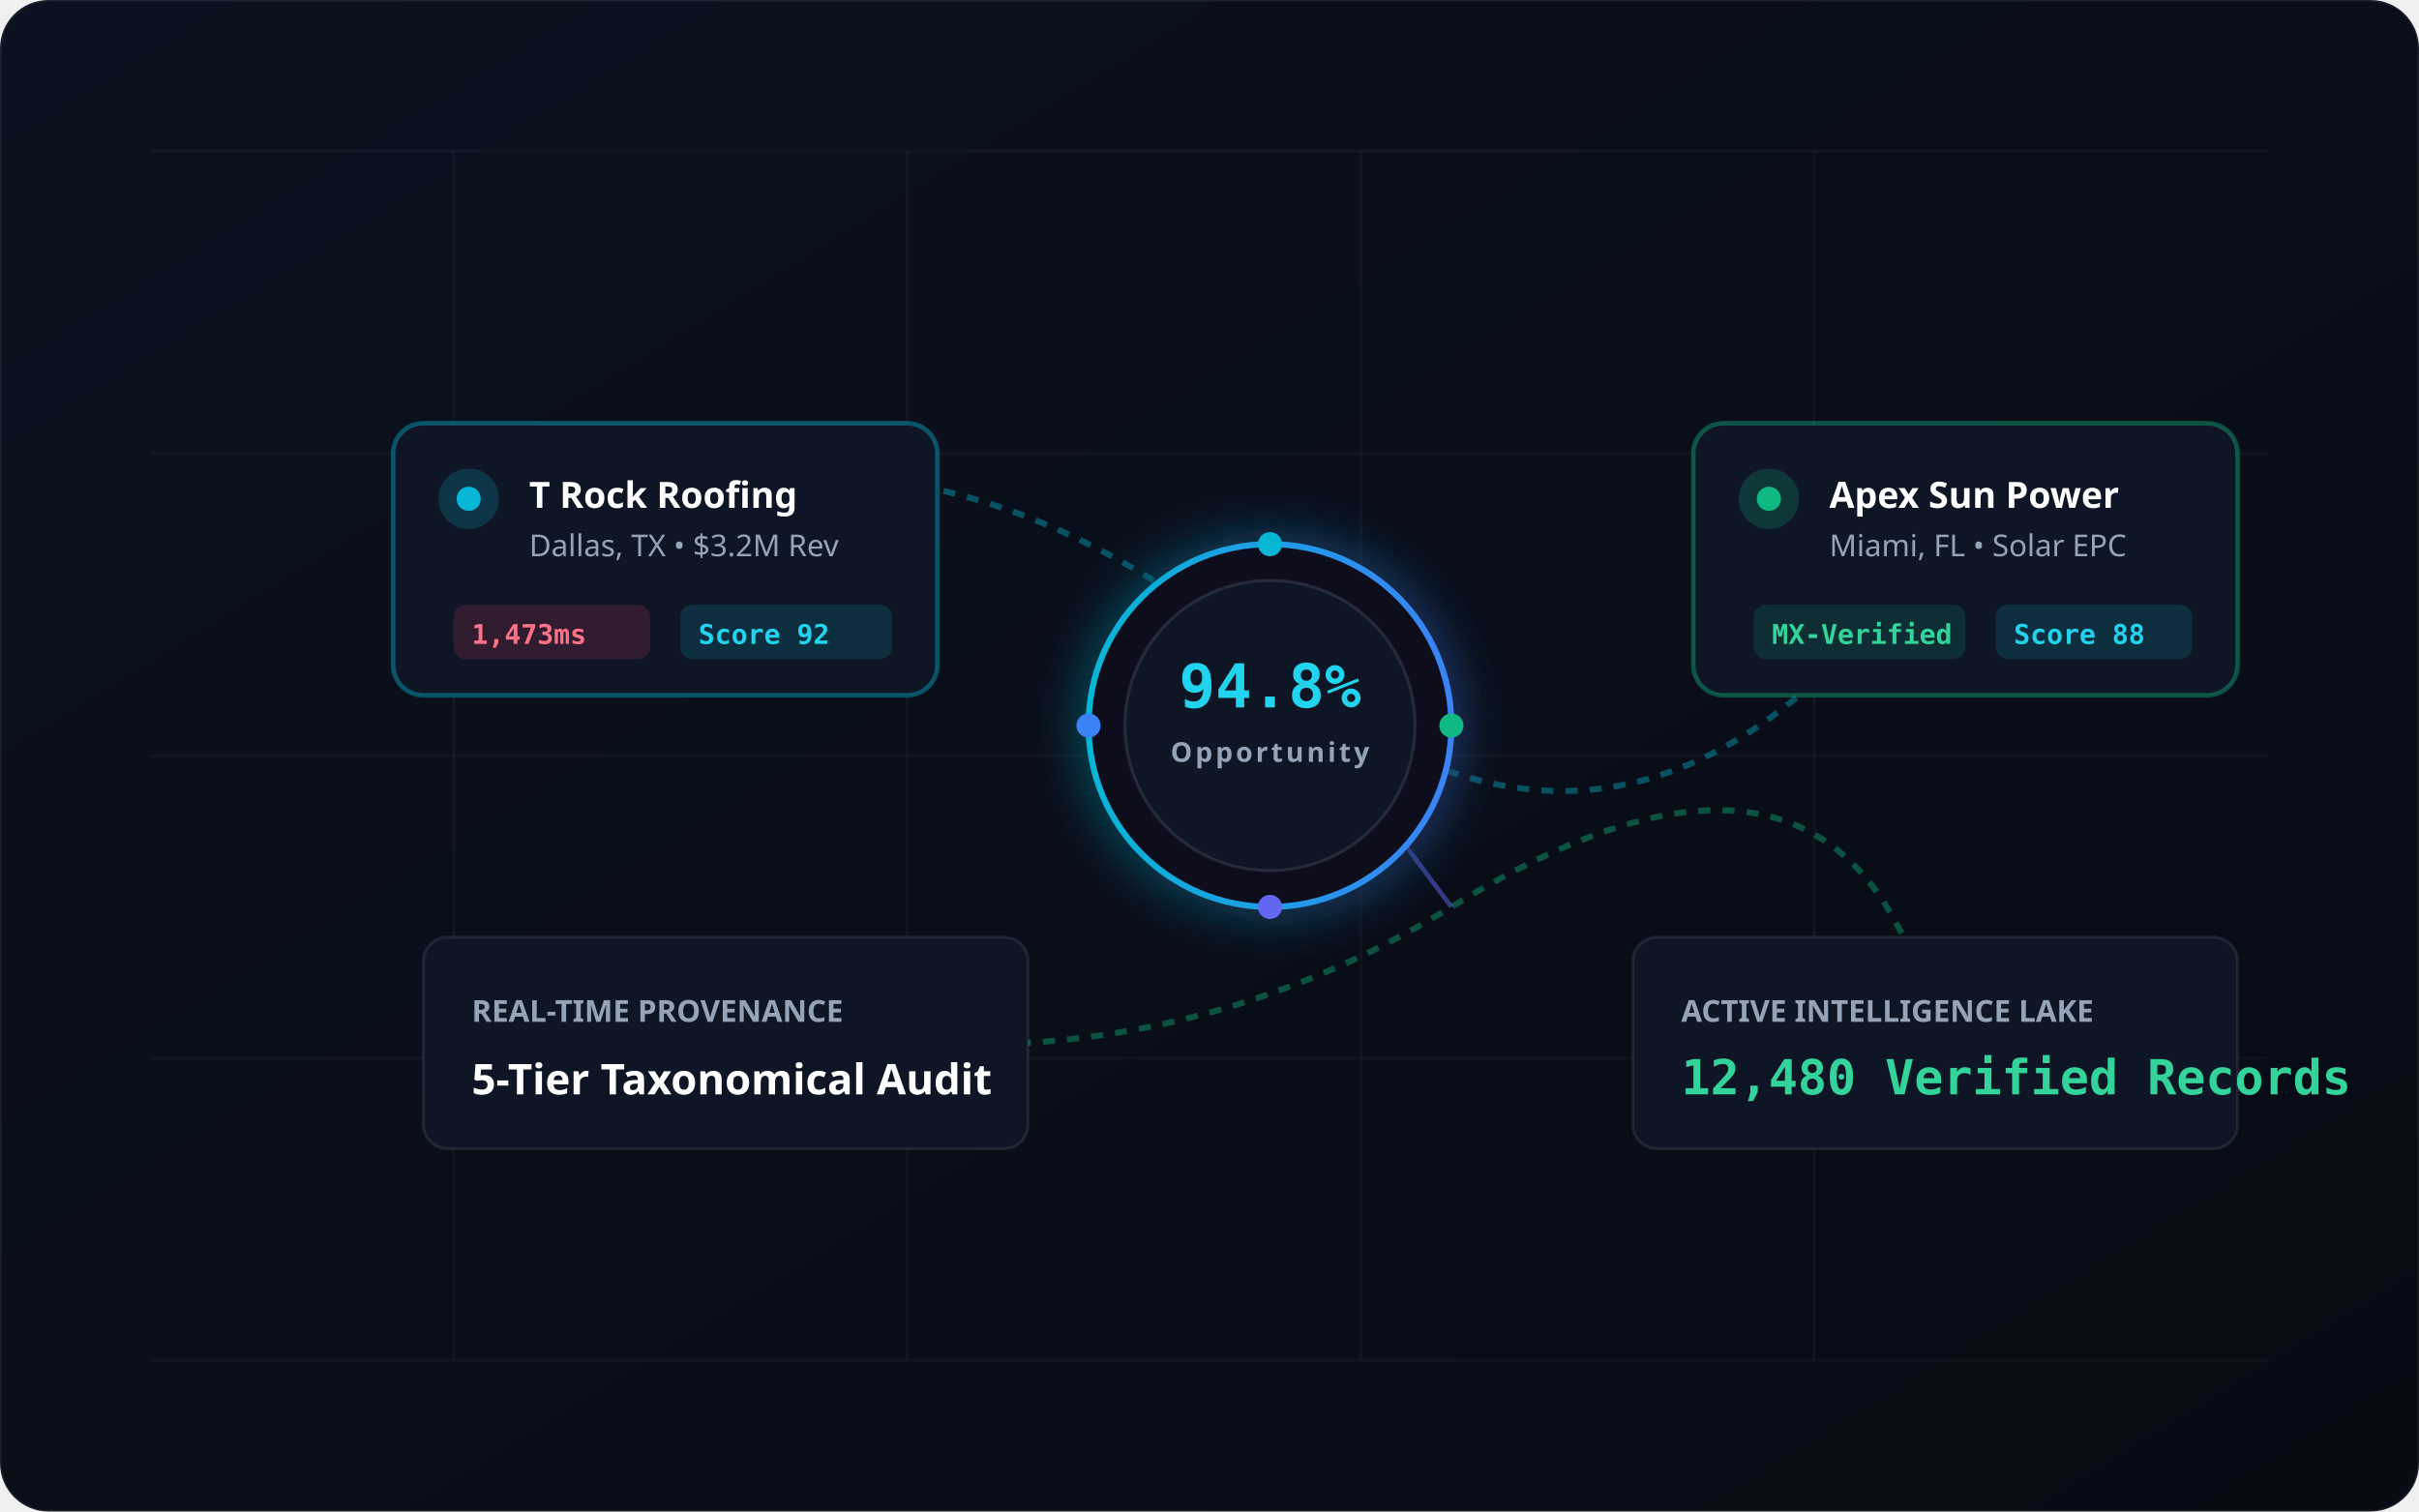
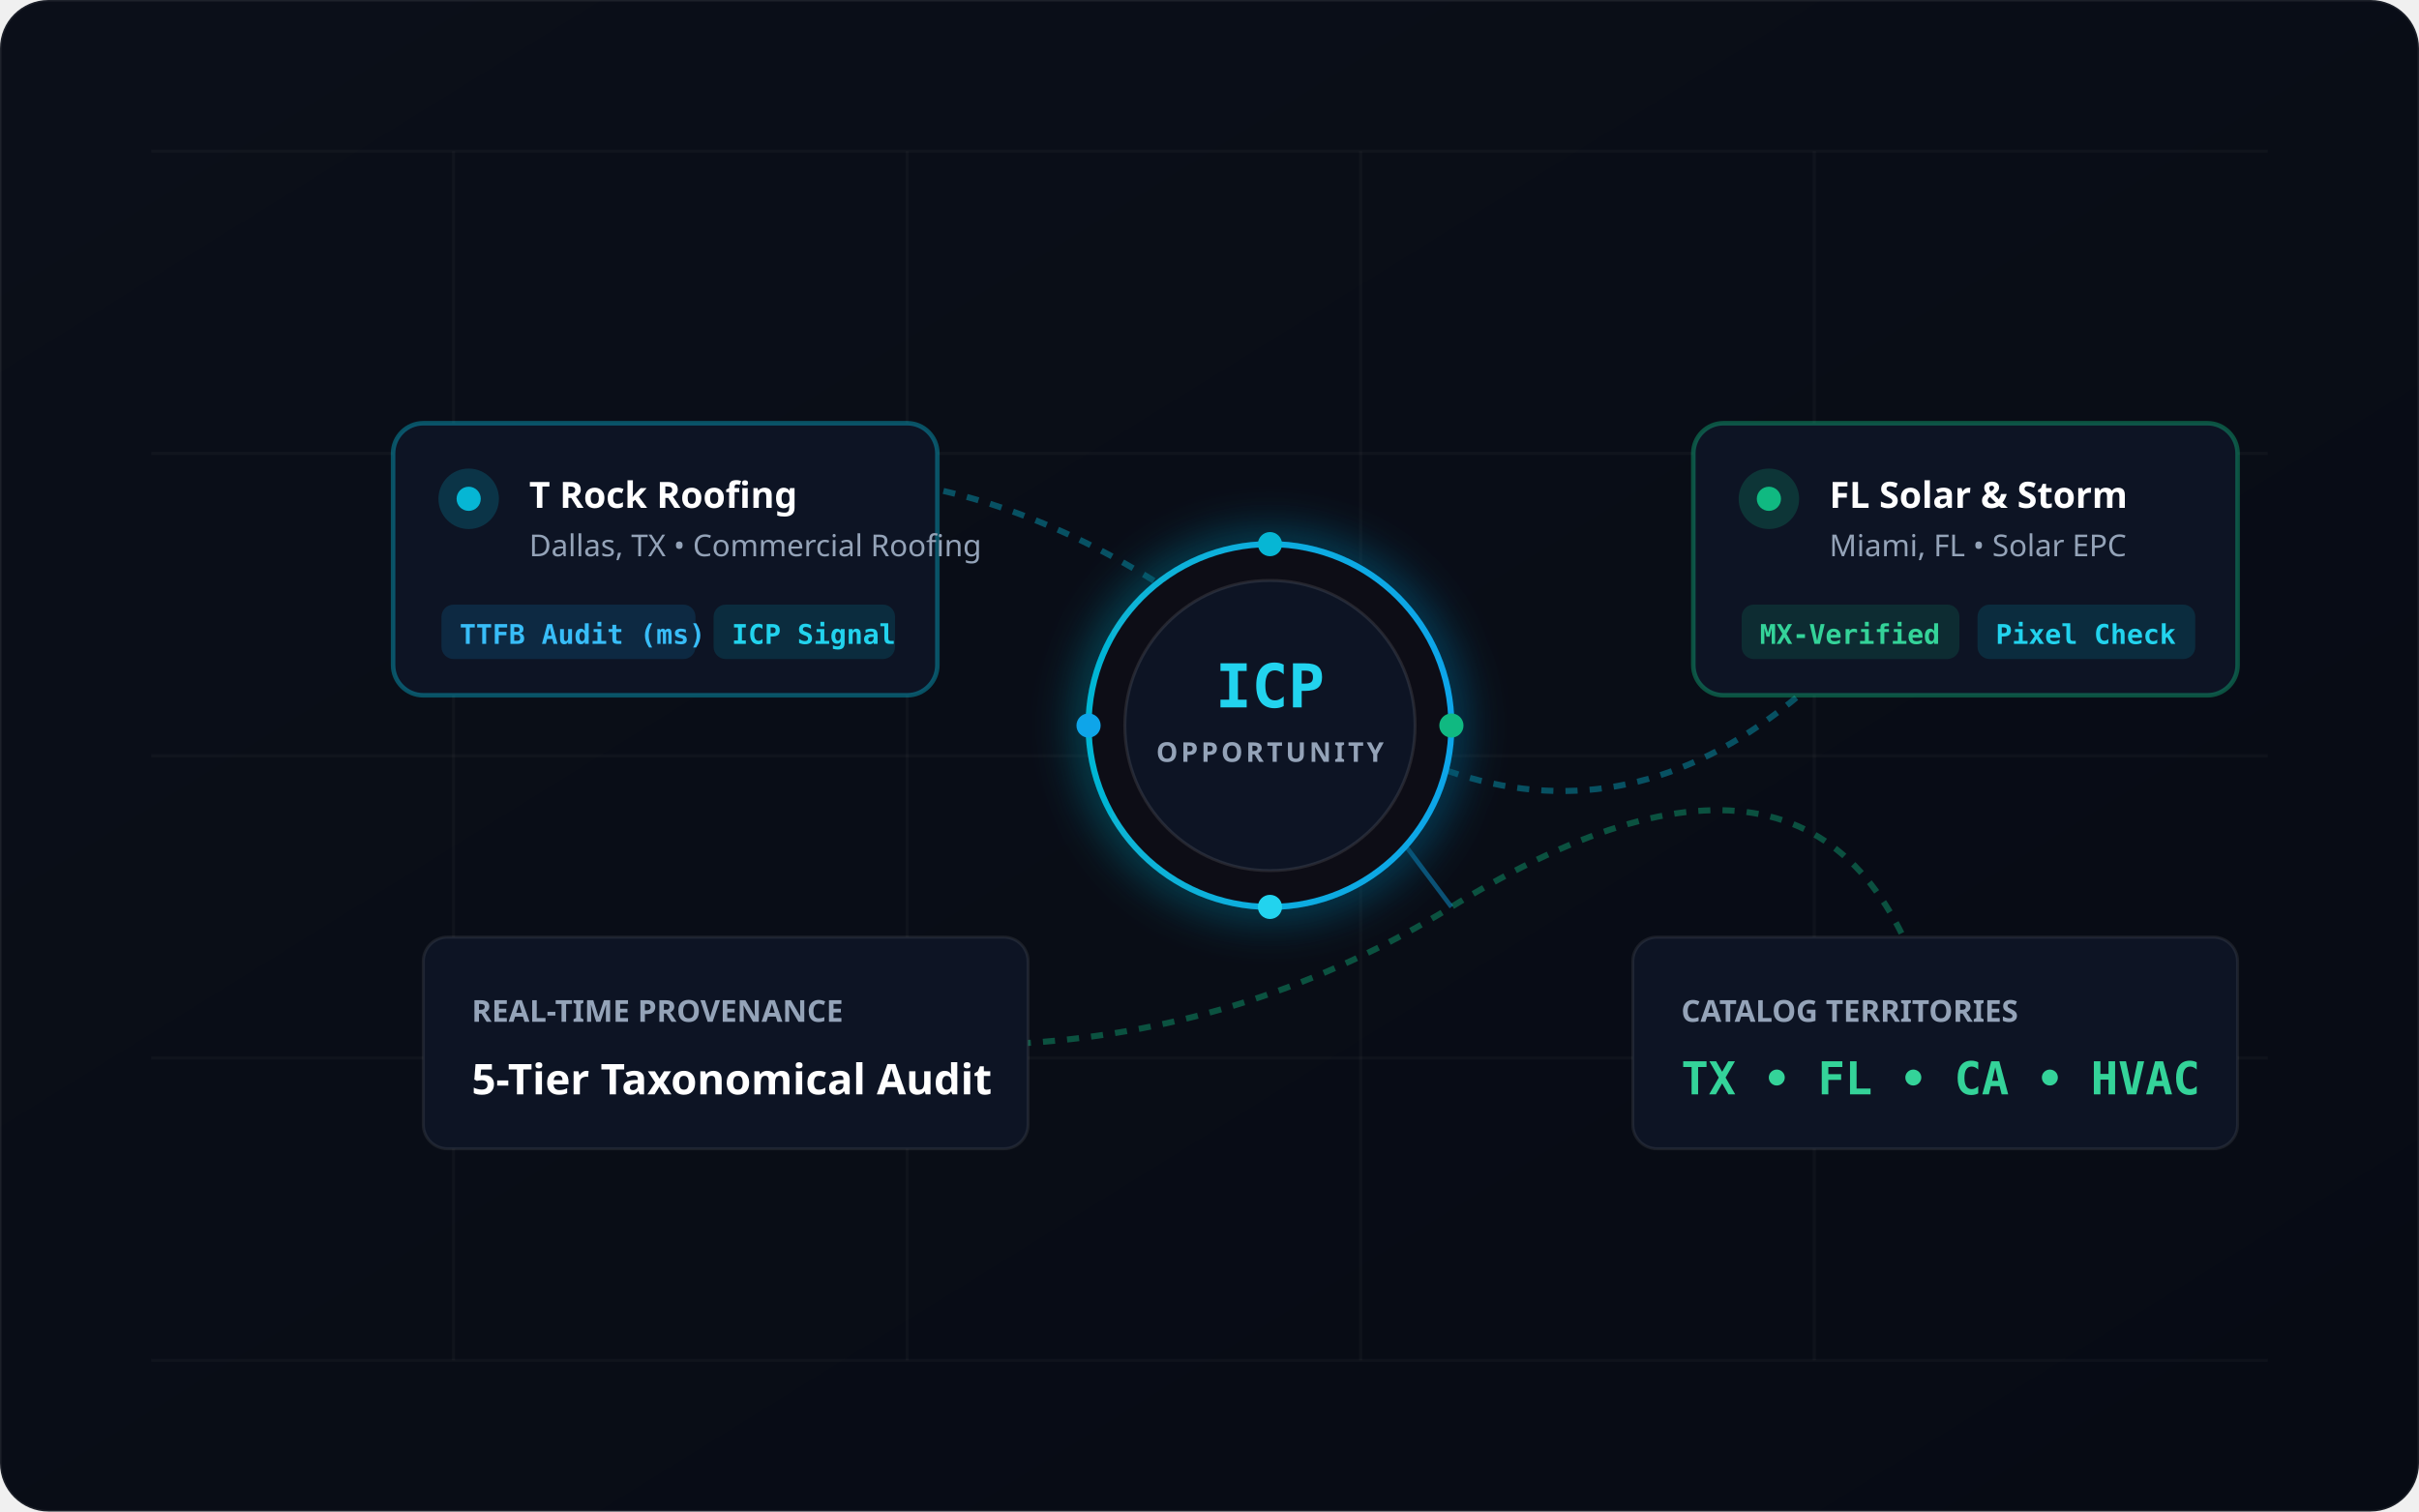
<svg xmlns="http://www.w3.org/2000/svg" viewBox="0 0 800 500" width="100%" height="100%" fill="none">
  <defs>
    <linearGradient id="heroBg" x1="0%" y1="0%" x2="100%" y2="100%">
-       <stop offset="0%" stop-color="#0B111E" />
+       <stop offset="0%" stop-color="#0B0F19" />
      <stop offset="100%" stop-color="#070B14" />
    </linearGradient>
    <linearGradient id="cyanGrad" x1="0%" y1="0%" x2="100%" y2="0%">
      <stop offset="0%" stop-color="#06B6D4" />
-       <stop offset="100%" stop-color="#3B82F6" />
+       <stop offset="100%" stop-color="#0EA5E9" />
    </linearGradient>
    <linearGradient id="emeraldGrad" x1="0%" y1="0%" x2="100%" y2="0%">
      <stop offset="0%" stop-color="#10B981" />
      <stop offset="100%" stop-color="#059669" />
    </linearGradient>
    <filter id="glowCyan" x="-20%" y="-20%" width="140%" height="140%">
      <feGaussianBlur stdDeviation="8" result="blur" />
      <feComposite in="SourceGraphic" in2="blur" operator="over" />
    </filter>
  </defs>
  <rect width="800" height="500" rx="16" fill="url(#heroBg)" stroke="rgba(255,255,255,0.08)" />
  <g stroke="rgba(255,255,255,0.03)" stroke-width="1">
    <line x1="50" y1="50" x2="750" y2="50" />
    <line x1="50" y1="150" x2="750" y2="150" />
    <line x1="50" y1="250" x2="750" y2="250" />
    <line x1="50" y1="350" x2="750" y2="350" />
    <line x1="50" y1="450" x2="750" y2="450" />
    <line x1="150" y1="50" x2="150" y2="450" />
    <line x1="300" y1="50" x2="300" y2="450" />
    <line x1="450" y1="50" x2="450" y2="450" />
    <line x1="600" y1="50" x2="600" y2="450" />
  </g>
  <path d="M 180 180 Q 300 120 420 220 T 640 180" fill="none" stroke="rgba(6, 182, 212, 0.4)" stroke-width="2" stroke-dasharray="4 4" />
  <path d="M 180 320 Q 350 380 480 300 T 640 340" fill="none" stroke="rgba(16, 185, 129, 0.4)" stroke-width="2" stroke-dasharray="4 4" />
-   <path d="M 420 220 L 480 300" fill="none" stroke="rgba(99, 102, 241, 0.5)" stroke-width="1.5" />
+   <path d="M 420 220 L 480 300" fill="none" stroke="rgba(14, 165, 233, 0.45)" stroke-width="1.5" />
  <g transform="translate(130, 140)">
-     <rect width="180" height="90" rx="10" fill="#0E1626" stroke="rgba(6, 182, 212, 0.4)" stroke-width="1.5" />
+     <rect width="180" height="90" rx="10" fill="#0D1424" stroke="rgba(6, 182, 212, 0.4)" stroke-width="1.5" />
    <circle cx="25" cy="25" r="10" fill="#06B6D4" opacity="0.2" />
    <circle cx="25" cy="25" r="4" fill="#06B6D4" />
    <text x="45" y="28" fill="#FFFFFF" font-family="'Plus Jakarta Sans', sans-serif" font-size="12" font-weight="700">T Rock Roofing</text>
-     <text x="45" y="44" fill="#94A3B8" font-family="'Plus Jakarta Sans', sans-serif" font-size="10">Dallas, TX • $3.2M Rev</text>
-     <rect x="20" y="60" width="65" height="18" rx="4" fill="rgba(244, 63, 94, 0.15)" />
-     <text x="26" y="73" fill="#FB7185" font-family="'JetBrains Mono', monospace" font-size="9" font-weight="600">1,473ms</text>
-     <rect x="95" y="60" width="70" height="18" rx="4" fill="rgba(6, 182, 212, 0.15)" />
-     <text x="101" y="73" fill="#22D3EE" font-family="'JetBrains Mono', monospace" font-size="9" font-weight="600">Score 92</text>
+     <text x="45" y="44" fill="#94A3B8" font-family="'Plus Jakarta Sans', sans-serif" font-size="10">Dallas, TX • Commercial Roofing</text>
+     <rect x="16" y="60" width="84" height="18" rx="4" fill="rgba(14, 165, 233, 0.15)" />
+     <text x="22" y="73" fill="#38BDF8" font-family="'JetBrains Mono', monospace" font-size="9" font-weight="600">TTFB Audit (ms)</text>
+     <rect x="106" y="60" width="60" height="18" rx="4" fill="rgba(6, 182, 212, 0.15)" />
+     <text x="112" y="73" fill="#22D3EE" font-family="'JetBrains Mono', monospace" font-size="9" font-weight="600">ICP Signal</text>
  </g>
  <g transform="translate(350, 170)">
-     <circle cx="70" cy="70" r="60" fill="#0B111E" stroke="url(#cyanGrad)" stroke-width="2" filter="url(#glowCyan)" />
-     <circle cx="70" cy="70" r="48" fill="#0E1626" stroke="rgba(255,255,255,0.1)" />
-     <text x="70" y="64" text-anchor="middle" fill="#22D3EE" font-family="'JetBrains Mono', monospace" font-size="20" font-weight="800">94.8%</text>
-     <text x="70" y="82" text-anchor="middle" fill="#94A3B8" font-family="'Plus Jakarta Sans', sans-serif" font-size="9" font-weight="600" text-transform="uppercase" letter-spacing="1">Opportunity</text>
+     <circle cx="70" cy="70" r="60" fill="#0B0F19" stroke="url(#cyanGrad)" stroke-width="2" filter="url(#glowCyan)" />
+     <circle cx="70" cy="70" r="48" fill="#0D1424" stroke="rgba(255,255,255,0.1)" />
+     <text x="70" y="64" text-anchor="middle" fill="#22D3EE" font-family="'JetBrains Mono', monospace" font-size="20" font-weight="800">ICP</text>
+     <text x="70" y="82" text-anchor="middle" fill="#94A3B8" font-family="'Plus Jakarta Sans', sans-serif" font-size="9" font-weight="600" letter-spacing="1">OPPORTUNITY</text>
    <circle cx="70" cy="10" r="4" fill="#06B6D4" />
    <circle cx="130" cy="70" r="4" fill="#10B981" />
-     <circle cx="70" cy="130" r="4" fill="#6366F1" />
-     <circle cx="10" cy="70" r="4" fill="#3B82F6" />
+     <circle cx="70" cy="130" r="4" fill="#22D3EE" />
+     <circle cx="10" cy="70" r="4" fill="#0EA5E9" />
  </g>
  <g transform="translate(560, 140)">
-     <rect width="180" height="90" rx="10" fill="#0E1626" stroke="rgba(16, 185, 129, 0.4)" stroke-width="1.5" />
+     <rect width="180" height="90" rx="10" fill="#0D1424" stroke="rgba(16, 185, 129, 0.4)" stroke-width="1.5" />
    <circle cx="25" cy="25" r="10" fill="#10B981" opacity="0.2" />
    <circle cx="25" cy="25" r="4" fill="#10B981" />
-     <text x="45" y="28" fill="#FFFFFF" font-family="'Plus Jakarta Sans', sans-serif" font-size="12" font-weight="700">Apex Sun Power</text>
+     <text x="45" y="28" fill="#FFFFFF" font-family="'Plus Jakarta Sans', sans-serif" font-size="12" font-weight="700">FL Solar &amp; Storm</text>
    <text x="45" y="44" fill="#94A3B8" font-family="'Plus Jakarta Sans', sans-serif" font-size="10">Miami, FL • Solar EPC</text>
-     <rect x="20" y="60" width="70" height="18" rx="4" fill="rgba(16, 185, 129, 0.15)" />
-     <text x="26" y="73" fill="#34D399" font-family="'JetBrains Mono', monospace" font-size="9" font-weight="600">MX-Verified</text>
-     <rect x="100" y="60" width="65" height="18" rx="4" fill="rgba(6, 182, 212, 0.15)" />
-     <text x="106" y="73" fill="#22D3EE" font-family="'JetBrains Mono', monospace" font-size="9" font-weight="600">Score 88</text>
+     <rect x="16" y="60" width="72" height="18" rx="4" fill="rgba(16, 185, 129, 0.15)" />
+     <text x="22" y="73" fill="#34D399" font-family="'JetBrains Mono', monospace" font-size="9" font-weight="600">MX-Verified</text>
+     <rect x="94" y="60" width="72" height="18" rx="4" fill="rgba(6, 182, 212, 0.15)" />
+     <text x="100" y="73" fill="#22D3EE" font-family="'JetBrains Mono', monospace" font-size="9" font-weight="600">Pixel Check</text>
  </g>
  <g transform="translate(140, 310)">
-     <rect width="200" height="70" rx="8" fill="#0E1626" stroke="rgba(255,255,255,0.08)" />
+     <rect width="200" height="70" rx="8" fill="#0D1424" stroke="rgba(255,255,255,0.08)" />
    <text x="16" y="28" fill="#94A3B8" font-family="'Plus Jakarta Sans', sans-serif" font-size="10" font-weight="600">REAL-TIME PROVENANCE</text>
    <text x="16" y="52" fill="#FFFFFF" font-family="'Plus Jakarta Sans', sans-serif" font-size="14" font-weight="800">5-Tier Taxonomical Audit</text>
  </g>
  <g transform="translate(540, 310)">
-     <rect width="200" height="70" rx="8" fill="#0E1626" stroke="rgba(255,255,255,0.08)" />
-     <text x="16" y="28" fill="#94A3B8" font-family="'Plus Jakarta Sans', sans-serif" font-size="10" font-weight="600">ACTIVE INTELLIGENCE LAKE</text>
-     <text x="16" y="52" fill="#34D399" font-family="'JetBrains Mono', monospace" font-size="16" font-weight="800">12,480 Verified Records</text>
+     <rect width="200" height="70" rx="8" fill="#0D1424" stroke="rgba(255,255,255,0.08)" />
+     <text x="16" y="28" fill="#94A3B8" font-family="'Plus Jakarta Sans', sans-serif" font-size="10" font-weight="600">CATALOG TERRITORIES</text>
+     <text x="16" y="52" fill="#34D399" font-family="'JetBrains Mono', monospace" font-size="15" font-weight="800">TX • FL • CA • HVAC</text>
  </g>
</svg>
